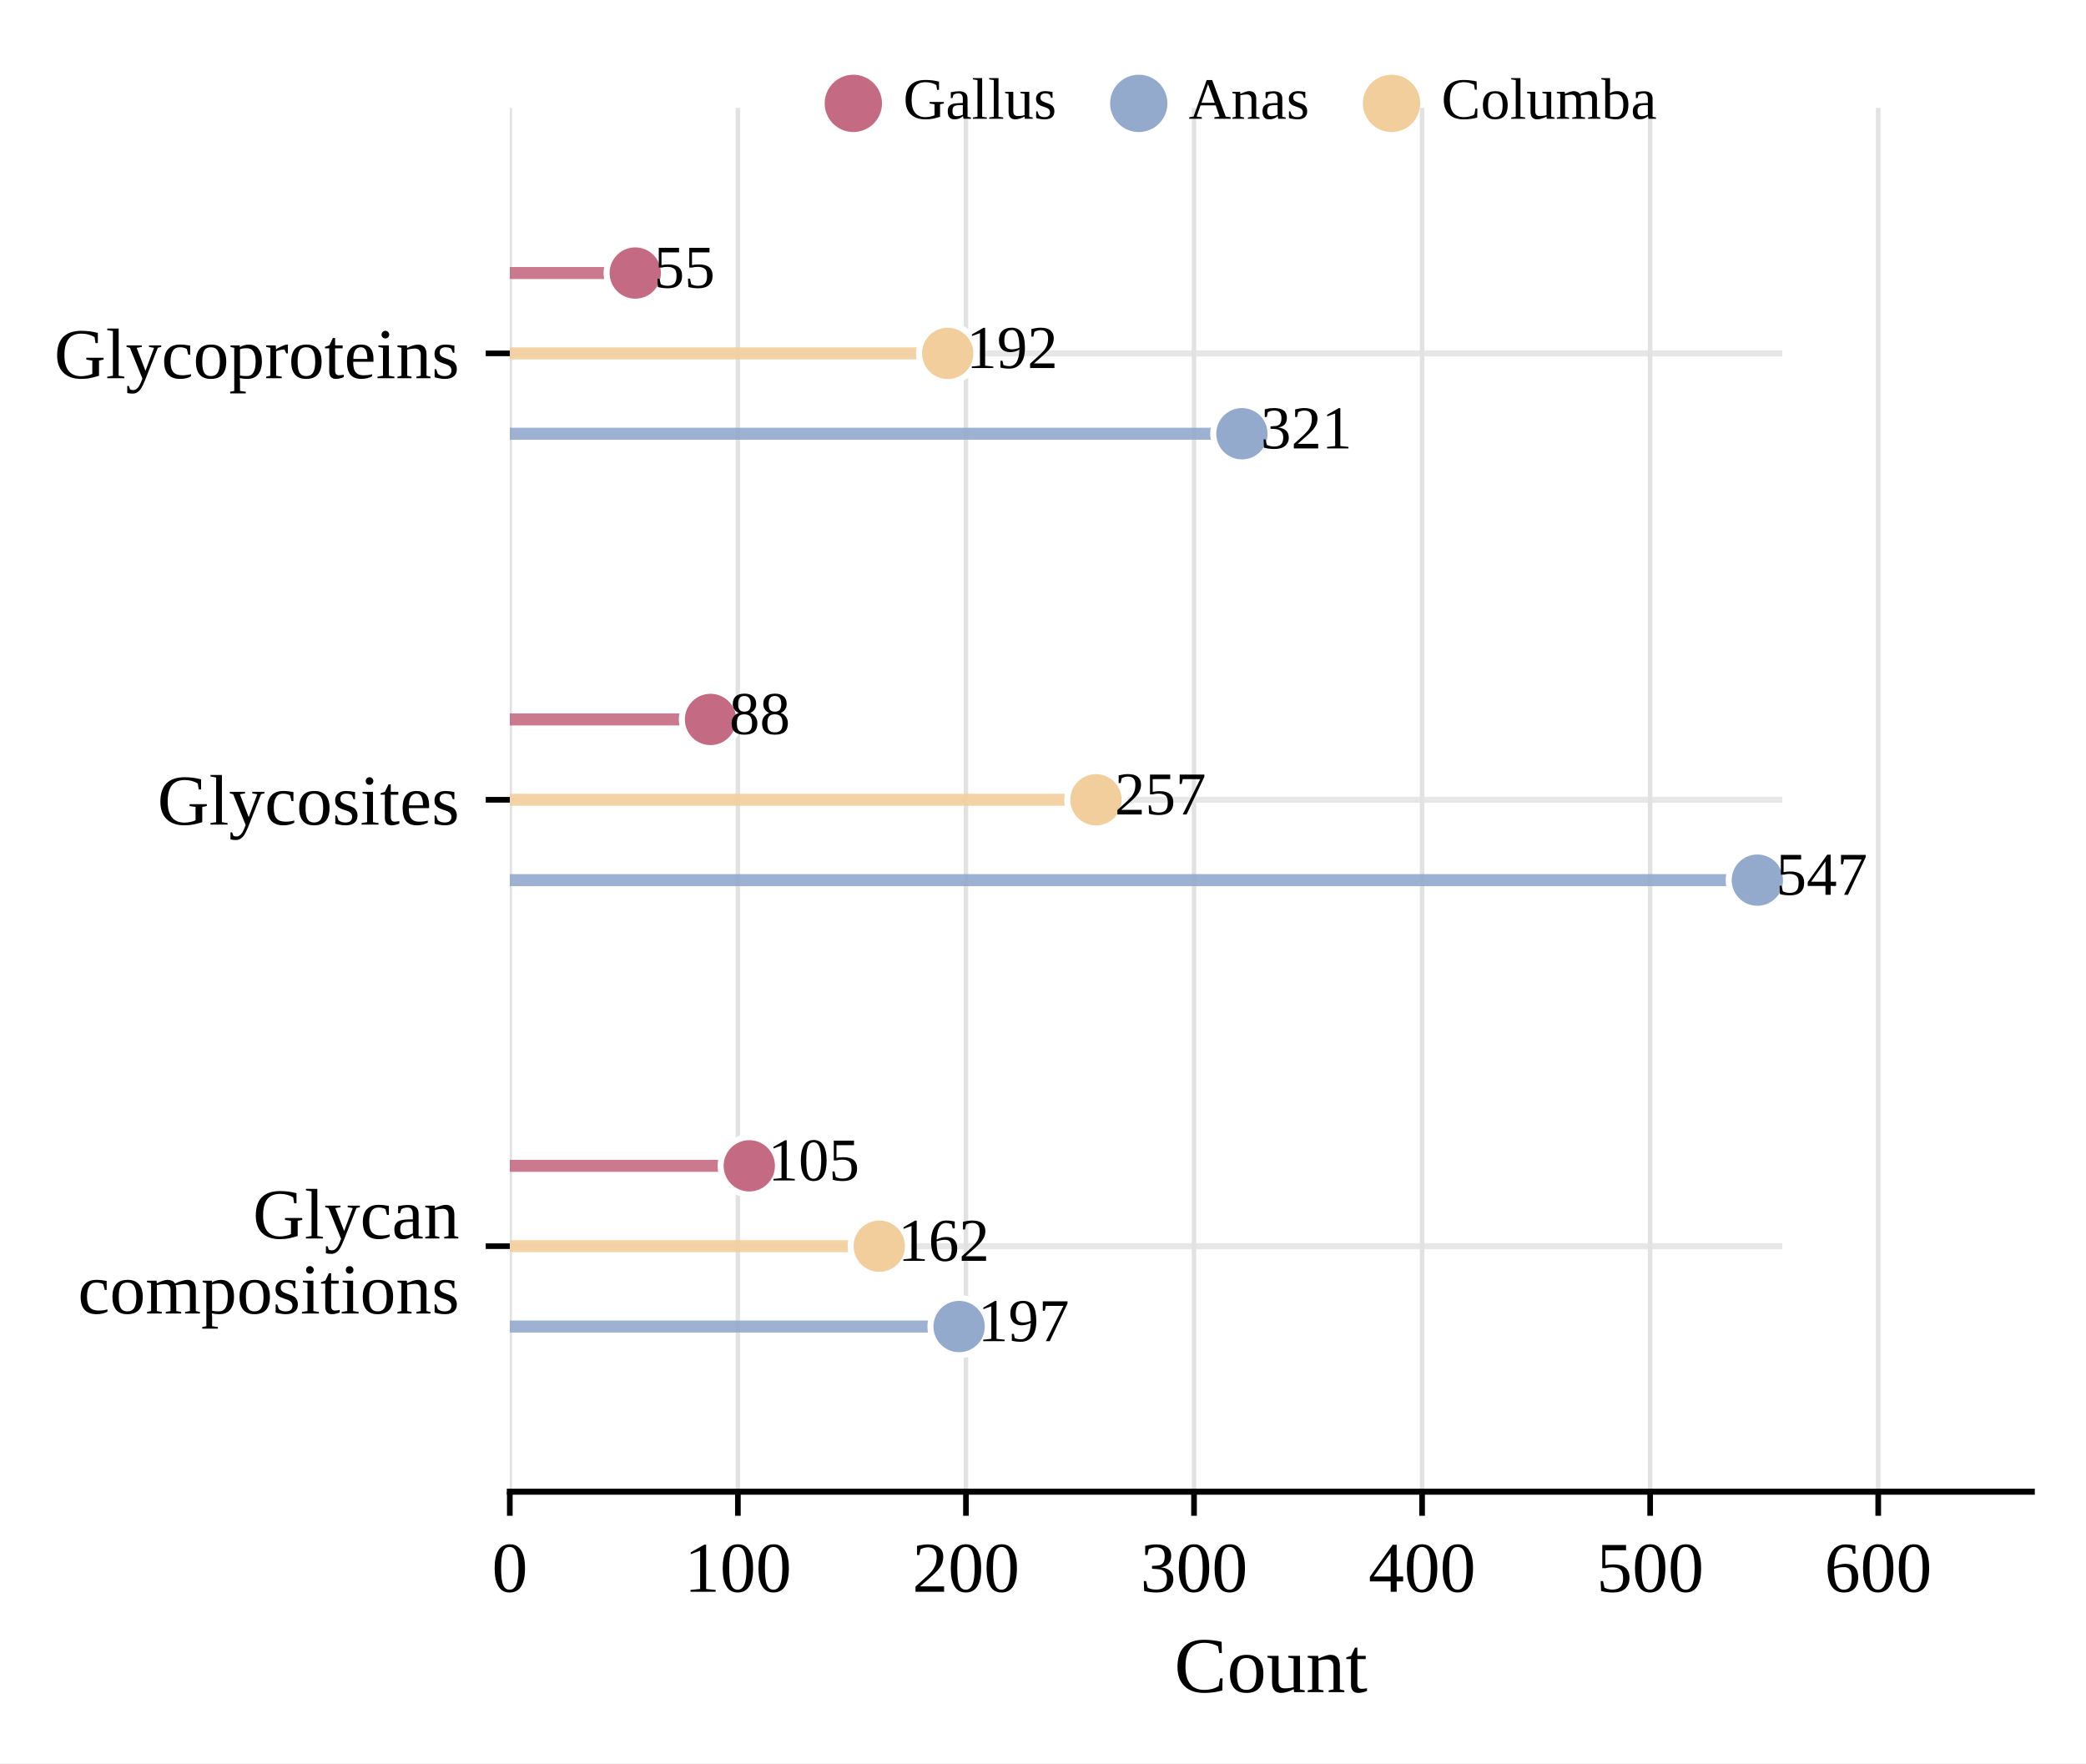
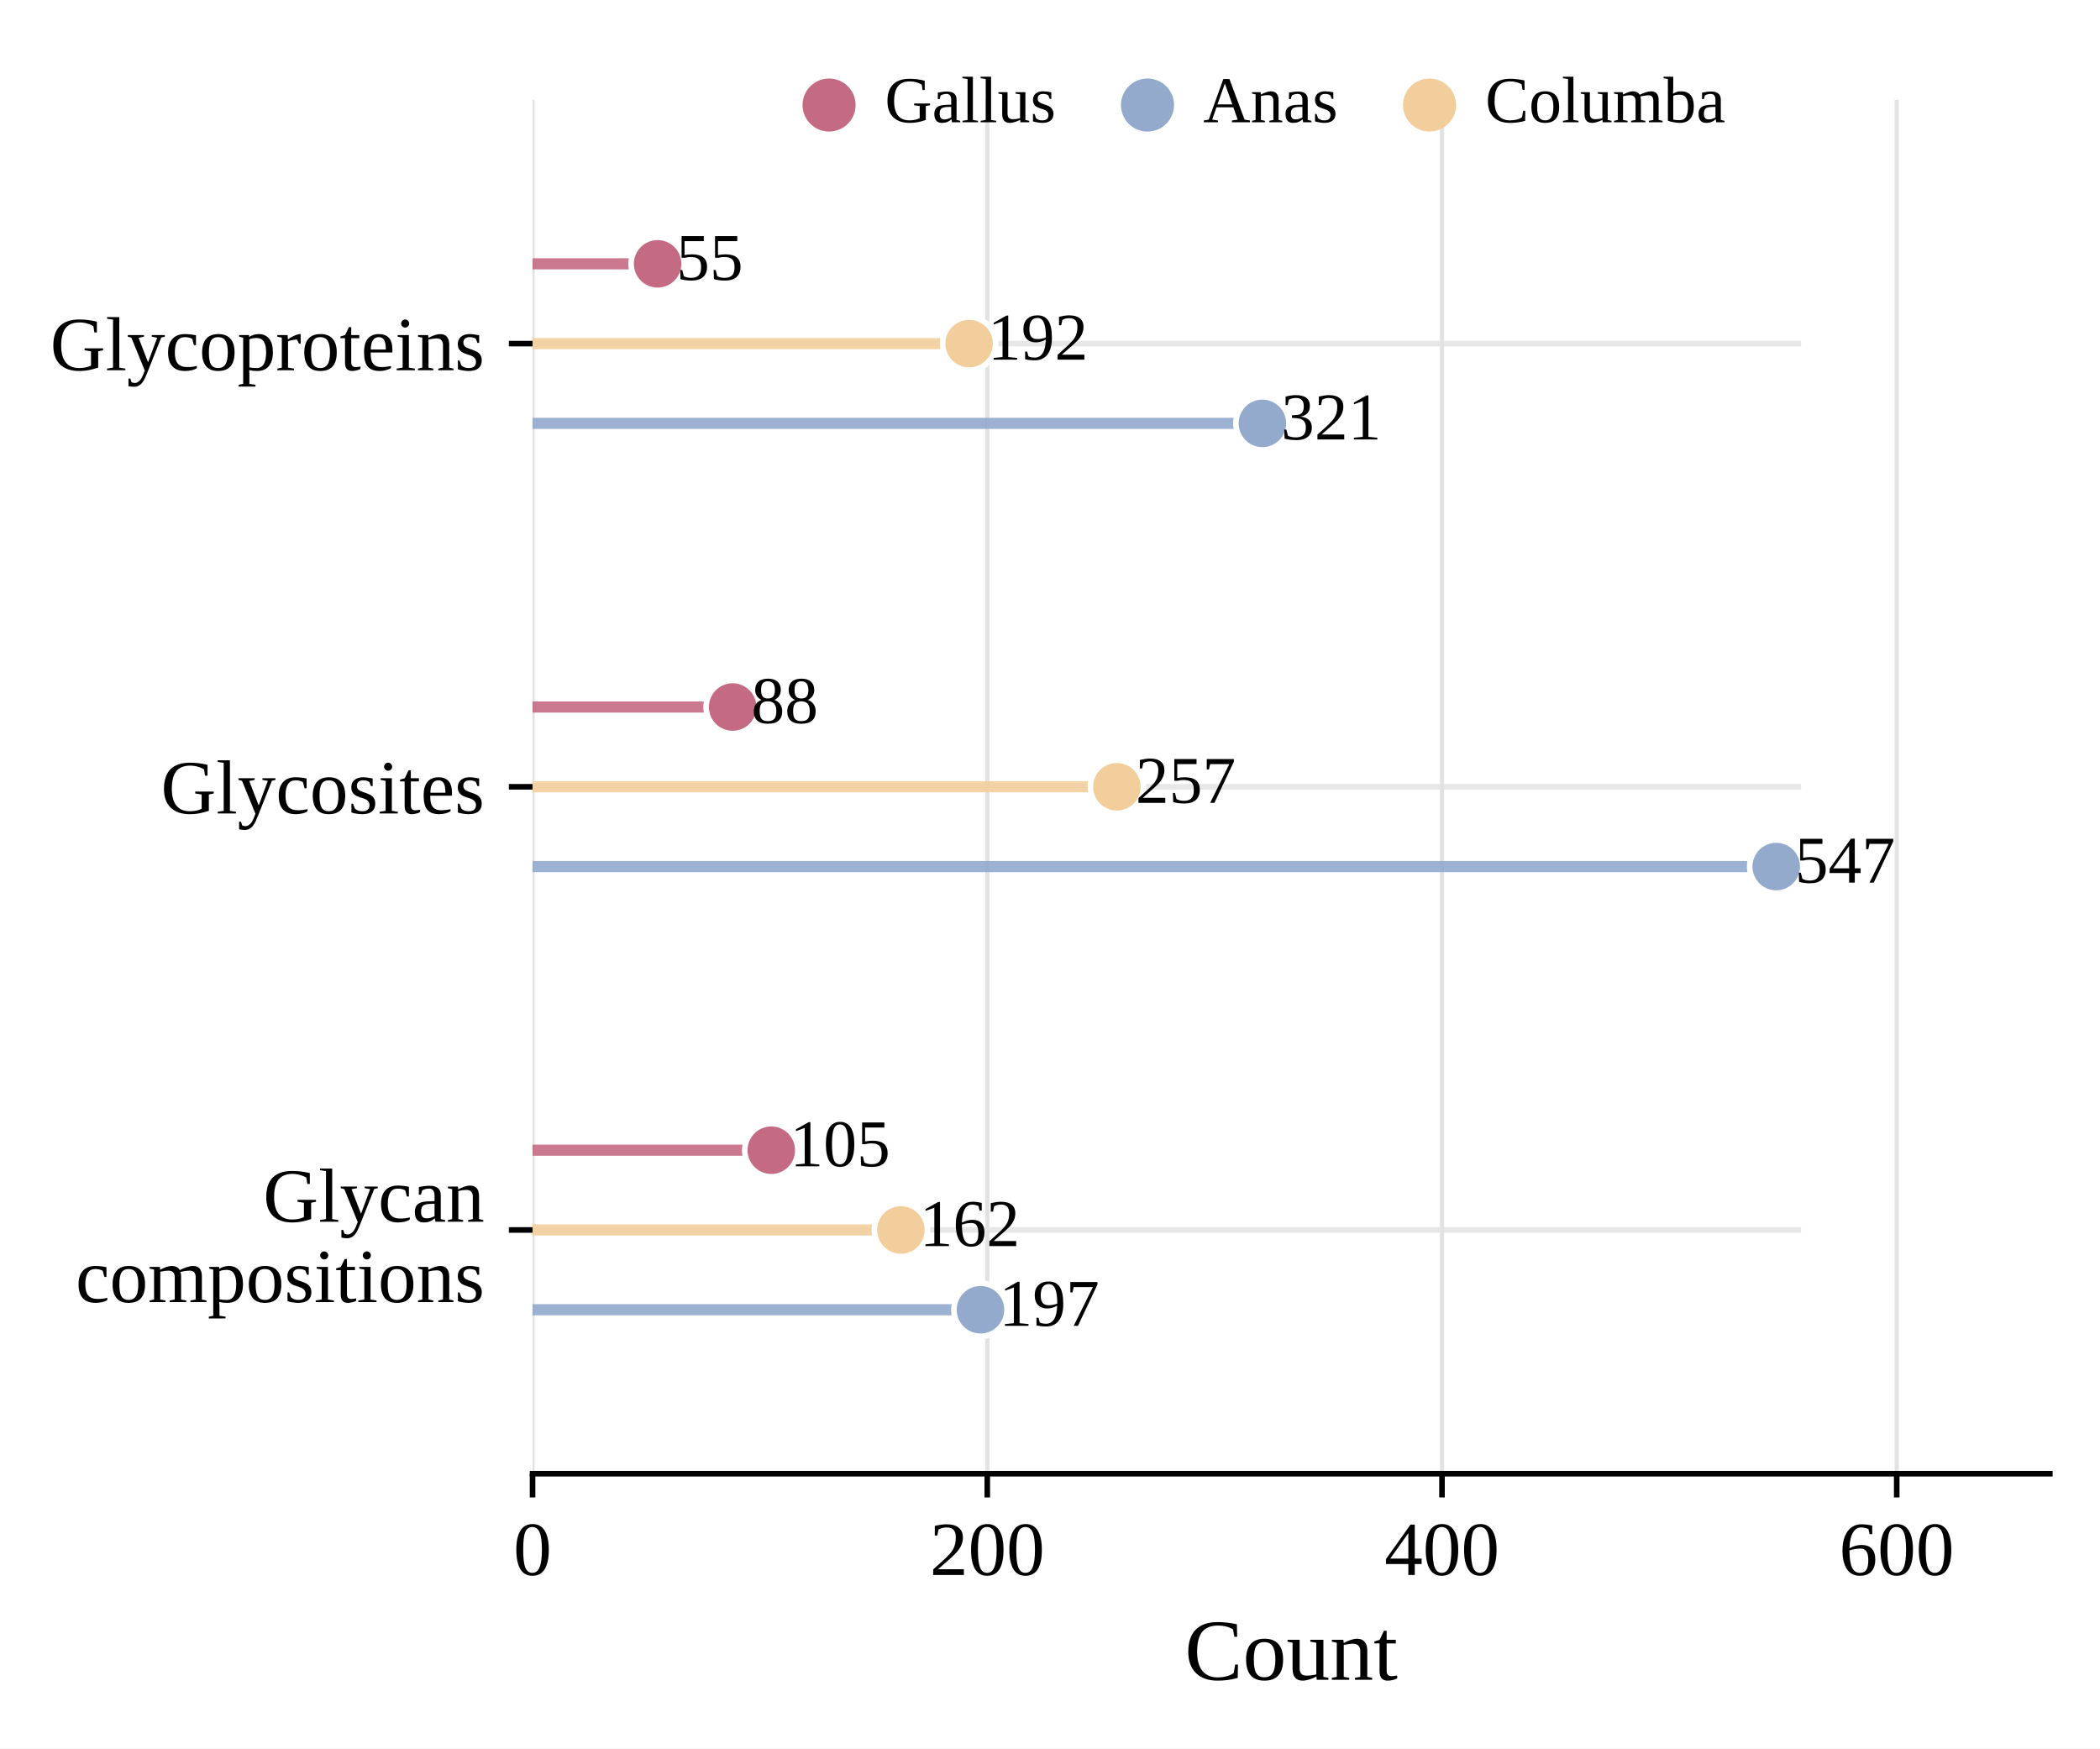
- <svg xmlns="http://www.w3.org/2000/svg" xmlns:xlink="http://www.w3.org/1999/xlink" width="277.099pt" height="234.211pt" viewBox="0 0 277.099 234.211" version="1.1">
+ <svg xmlns="http://www.w3.org/2000/svg" xmlns:xlink="http://www.w3.org/1999/xlink" width="301.35pt" height="250.909pt" viewBox="0 0 301.35 250.909" version="1.1">
  <defs>
    <style type="text/css">*{stroke-linejoin: round; stroke-linecap: butt}</style>
  </defs>
  <g id="figure_1">
    <g id="patch_1">
-       <path d="M 0 234.211  L 277.099 234.211  L 277.099 0  L 0 0  z " style="fill: #ffffff" />
+       <path d="M 0 250.909  L 301.35 250.909  L 301.35 0  L 0 0  z " style="fill: #ffffff" />
    </g>
    <g id="axes_1">
      <g id="patch_2">
-         <path d="M 67.723 198.145  L 269.899 198.145  L 269.899 14.329  L 67.723 14.329  z " style="fill: #ffffff" />
+         <path d="M 76.422 211.464  L 294.15 211.464  L 294.15 14.328  L 76.422 14.328  z " style="fill: #ffffff" />
      </g>
      <g id="LineCollection_1">
-         <path d="M 67.723 46.941  L 236.756 46.941  " clip-path="url(#p73260684a0)" style="fill: none; stroke: #e7e7e7; stroke-width: 0.8" />
+         <path d="M 76.422 49.304  L 258.457 49.304  " clip-path="url(#p5a23ea5cc4)" style="fill: none; stroke: #e7e7e7; stroke-width: 0.8" />
      </g>
      <g id="LineCollection_2">
-         <path d="M 67.723 106.237  L 236.756 106.237  " clip-path="url(#p73260684a0)" style="fill: none; stroke: #e7e7e7; stroke-width: 0.8" />
+         <path d="M 76.422 112.896  L 258.457 112.896  " clip-path="url(#p5a23ea5cc4)" style="fill: none; stroke: #e7e7e7; stroke-width: 0.8" />
      </g>
      <g id="LineCollection_3">
-         <path d="M 67.723 165.532  L 236.756 165.532  " clip-path="url(#p73260684a0)" style="fill: none; stroke: #e7e7e7; stroke-width: 0.8" />
+         <path d="M 76.422 176.488  L 258.457 176.488  " clip-path="url(#p5a23ea5cc4)" style="fill: none; stroke: #e7e7e7; stroke-width: 0.8" />
      </g>
      <g id="matplotlib.axis_1">
        <g id="xtick_1">
          <g id="line2d_1">
-             <path d="M 67.723 198.145  L 67.723 14.329  " clip-path="url(#p73260684a0)" style="fill: none; stroke: #e2e2e2; stroke-width: 0.6; stroke-linecap: square" />
+             <path d="M 76.422 211.464  L 76.422 14.328  " clip-path="url(#p5a23ea5cc4)" style="fill: none; stroke: #e2e2e2; stroke-width: 0.6; stroke-linecap: square" />
          </g>
          <g id="line2d_2">
            <defs>
-               <path id="m46840f3c18" d="M 0 0  L 0 3.2  " style="stroke: #000000; stroke-width: 0.75" />
+               <path id="m681c5eb038" d="M 0 0  L 0 3.4  " style="stroke: #000000; stroke-width: 0.8" />
            </defs>
            <g>
-               <use xlink:href="#m46840f3c18" x="67.723" y="198.145" style="stroke: #000000; stroke-width: 0.75" />
+               <use xlink:href="#m681c5eb038" x="76.422" y="211.464" style="stroke: #000000; stroke-width: 0.8" />
            </g>
          </g>
          <g id="text_1">
-             <text style="font-size: 9.5px; font-family: 'Times New Roman'; text-anchor: middle" x="67.723" y="211.442" transform="rotate(-0 67.72344 211.4415)">0</text>
+             <text style="font-size: 11px; font-family: 'Times New Roman'; text-anchor: middle" x="76.422" y="226.002" transform="rotate(-0 76.42188 226.0023)">0</text>
          </g>
        </g>
        <g id="xtick_2">
          <g id="line2d_3">
-             <path d="M 98.019 198.145  L 98.019 14.329  " clip-path="url(#p73260684a0)" style="fill: none; stroke: #e2e2e2; stroke-width: 0.6; stroke-linecap: square" />
+             <path d="M 141.674 211.464  L 141.674 14.328  " clip-path="url(#p5a23ea5cc4)" style="fill: none; stroke: #e2e2e2; stroke-width: 0.6; stroke-linecap: square" />
          </g>
          <g id="line2d_4">
            <g>
-               <use xlink:href="#m46840f3c18" x="98.019" y="198.145" style="stroke: #000000; stroke-width: 0.75" />
+               <use xlink:href="#m681c5eb038" x="141.674" y="211.464" style="stroke: #000000; stroke-width: 0.8" />
            </g>
          </g>
          <g id="text_2">
-             <text style="font-size: 9.5px; font-family: 'Times New Roman'; text-anchor: middle" x="98.019" y="211.442" transform="rotate(-0 98.01924 211.4415)">100</text>
+             <text style="font-size: 11px; font-family: 'Times New Roman'; text-anchor: middle" x="141.674" y="226.002" transform="rotate(-0 141.6744 226.0023)">200</text>
          </g>
        </g>
        <g id="xtick_3">
          <g id="line2d_5">
-             <path d="M 128.315 198.145  L 128.315 14.329  " clip-path="url(#p73260684a0)" style="fill: none; stroke: #e2e2e2; stroke-width: 0.6; stroke-linecap: square" />
+             <path d="M 206.927 211.464  L 206.927 14.328  " clip-path="url(#p5a23ea5cc4)" style="fill: none; stroke: #e2e2e2; stroke-width: 0.6; stroke-linecap: square" />
          </g>
          <g id="line2d_6">
            <g>
-               <use xlink:href="#m46840f3c18" x="128.315" y="198.145" style="stroke: #000000; stroke-width: 0.75" />
+               <use xlink:href="#m681c5eb038" x="206.927" y="211.464" style="stroke: #000000; stroke-width: 0.8" />
            </g>
          </g>
          <g id="text_3">
-             <text style="font-size: 9.5px; font-family: 'Times New Roman'; text-anchor: middle" x="128.315" y="211.442" transform="rotate(-0 128.315 211.4415)">200</text>
+             <text style="font-size: 11px; font-family: 'Times New Roman'; text-anchor: middle" x="206.927" y="226.002" transform="rotate(-0 206.9269 226.0023)">400</text>
          </g>
        </g>
        <g id="xtick_4">
          <g id="line2d_7">
-             <path d="M 158.611 198.145  L 158.611 14.329  " clip-path="url(#p73260684a0)" style="fill: none; stroke: #e2e2e2; stroke-width: 0.6; stroke-linecap: square" />
+             <path d="M 272.179 211.464  L 272.179 14.328  " clip-path="url(#p5a23ea5cc4)" style="fill: none; stroke: #e2e2e2; stroke-width: 0.6; stroke-linecap: square" />
          </g>
          <g id="line2d_8">
            <g>
-               <use xlink:href="#m46840f3c18" x="158.611" y="198.145" style="stroke: #000000; stroke-width: 0.75" />
+               <use xlink:href="#m681c5eb038" x="272.179" y="211.464" style="stroke: #000000; stroke-width: 0.8" />
            </g>
          </g>
          <g id="text_4">
-             <text style="font-size: 9.5px; font-family: 'Times New Roman'; text-anchor: middle" x="158.611" y="211.442" transform="rotate(-0 158.6108 211.4415)">300</text>
-           </g>
-         </g>
-         <g id="xtick_5">
-           <g id="line2d_9">
-             <path d="M 188.907 198.145  L 188.907 14.329  " clip-path="url(#p73260684a0)" style="fill: none; stroke: #e2e2e2; stroke-width: 0.6; stroke-linecap: square" />
-           </g>
-           <g id="line2d_10">
-             <g>
-               <use xlink:href="#m46840f3c18" x="188.907" y="198.145" style="stroke: #000000; stroke-width: 0.75" />
-             </g>
-           </g>
-           <g id="text_5">
-             <text style="font-size: 9.5px; font-family: 'Times New Roman'; text-anchor: middle" x="188.907" y="211.442" transform="rotate(-0 188.9066 211.4415)">400</text>
-           </g>
-         </g>
-         <g id="xtick_6">
-           <g id="line2d_11">
-             <path d="M 219.202 198.145  L 219.202 14.329  " clip-path="url(#p73260684a0)" style="fill: none; stroke: #e2e2e2; stroke-width: 0.6; stroke-linecap: square" />
-           </g>
-           <g id="line2d_12">
-             <g>
-               <use xlink:href="#m46840f3c18" x="219.202" y="198.145" style="stroke: #000000; stroke-width: 0.75" />
-             </g>
-           </g>
-           <g id="text_6">
-             <text style="font-size: 9.5px; font-family: 'Times New Roman'; text-anchor: middle" x="219.202" y="211.442" transform="rotate(-0 219.2024 211.4415)">500</text>
-           </g>
-         </g>
-         <g id="xtick_7">
-           <g id="line2d_13">
-             <path d="M 249.498 198.145  L 249.498 14.329  " clip-path="url(#p73260684a0)" style="fill: none; stroke: #e2e2e2; stroke-width: 0.6; stroke-linecap: square" />
-           </g>
-           <g id="line2d_14">
-             <g>
-               <use xlink:href="#m46840f3c18" x="249.498" y="198.145" style="stroke: #000000; stroke-width: 0.75" />
-             </g>
-           </g>
-           <g id="text_7">
-             <text style="font-size: 9.5px; font-family: 'Times New Roman'; text-anchor: middle" x="249.498" y="211.442" transform="rotate(-0 249.4982 211.4415)">600</text>
-           </g>
-         </g>
-         <g id="text_8">
-           <text style="font-size: 10.5px; font-family: 'Times New Roman'; text-anchor: middle" x="168.811" y="224.765" transform="rotate(-0 168.8114 224.7646)">Count</text>
+             <text style="font-size: 11px; font-family: 'Times New Roman'; text-anchor: middle" x="272.179" y="226.002" transform="rotate(-0 272.1794 226.0023)">600</text>
+           </g>
+         </g>
+         <g id="text_5">
+           <text style="font-size: 12.5px; font-family: 'Times New Roman'; text-anchor: middle" x="185.286" y="241.035" transform="rotate(-0 185.2859 241.0349)">Count</text>
        </g>
      </g>
      <g id="matplotlib.axis_2">
        <g id="ytick_1">
-           <g id="line2d_15">
+           <g id="line2d_9">
            <defs>
-               <path id="m661203c36b" d="M 0 0  L -3.2 0  " style="stroke: #000000; stroke-width: 0.75" />
+               <path id="m73c1a9abd6" d="M 0 0  L -3.4 0  " style="stroke: #000000; stroke-width: 0.8" />
            </defs>
            <g>
-               <use xlink:href="#m661203c36b" x="67.723" y="46.941" style="stroke: #000000; stroke-width: 0.75" />
-             </g>
-           </g>
-           <g id="text_9">
-             <text style="font-size: 9.5px; font-family: 'Times New Roman'; text-anchor: end" x="61.023" y="50.24" transform="rotate(-0 61.02344 50.23976)">Glycoproteins</text>
+               <use xlink:href="#m73c1a9abd6" x="76.422" y="49.304" style="stroke: #000000; stroke-width: 0.8" />
+             </g>
+           </g>
+           <g id="text_6">
+             <text style="font-size: 11px; font-family: 'Times New Roman'; text-anchor: end" x="69.522" y="53.123" transform="rotate(-0 69.52187 53.12296)">Glycoproteins</text>
          </g>
        </g>
        <g id="ytick_2">
-           <g id="line2d_16">
-             <g>
-               <use xlink:href="#m661203c36b" x="67.723" y="106.237" style="stroke: #000000; stroke-width: 0.75" />
-             </g>
-           </g>
-           <g id="text_10">
-             <text style="font-size: 9.5px; font-family: 'Times New Roman'; text-anchor: end" x="61.023" y="109.535" transform="rotate(-0 61.02344 109.5352)">Glycosites</text>
+           <g id="line2d_10">
+             <g>
+               <use xlink:href="#m73c1a9abd6" x="76.422" y="112.896" style="stroke: #000000; stroke-width: 0.8" />
+             </g>
+           </g>
+           <g id="text_7">
+             <text style="font-size: 11px; font-family: 'Times New Roman'; text-anchor: end" x="69.522" y="116.715" transform="rotate(-0 69.52187 116.7152)">Glycosites</text>
          </g>
        </g>
        <g id="ytick_3">
-           <g id="line2d_17">
-             <g>
-               <use xlink:href="#m661203c36b" x="67.723" y="165.532" style="stroke: #000000; stroke-width: 0.75" />
-             </g>
-           </g>
-           <g id="text_11">
-             <text style="font-size: 9.5px; font-family: 'Times New Roman'" transform="translate(33.58922 164.5075)">Glycan</text>
-             <text style="font-size: 9.5px; font-family: 'Times New Roman'" transform="translate(10.3543 174.4733)">compositions</text>
+           <g id="line2d_11">
+             <g>
+               <use xlink:href="#m73c1a9abd6" x="76.422" y="176.488" style="stroke: #000000; stroke-width: 0.8" />
+             </g>
+           </g>
+           <g id="text_8">
+             <text style="font-size: 11px; font-family: 'Times New Roman'" transform="translate(37.75594 175.3016)">Glycan</text>
+             <text style="font-size: 11px; font-family: 'Times New Roman'" transform="translate(10.85234 186.841)">compositions</text>
          </g>
        </g>
      </g>
      <g id="LineCollection_4">
-         <path d="M 67.723 36.268  L 84.386 36.268  " clip-path="url(#p73260684a0)" style="fill: none; stroke: #c46b83; stroke-opacity: 0.9; stroke-width: 1.6" />
+         <path d="M 76.422 37.857  L 94.366 37.857  " clip-path="url(#p5a23ea5cc4)" style="fill: none; stroke: #c46b83; stroke-opacity: 0.9; stroke-width: 1.6" />
      </g>
      <g id="LineCollection_5">
-         <path d="M 67.723 57.615  L 164.973 57.615  " clip-path="url(#p73260684a0)" style="fill: none; stroke: #93aacd; stroke-opacity: 0.9; stroke-width: 1.6" />
+         <path d="M 76.422 60.751  L 181.152 60.751  " clip-path="url(#p5a23ea5cc4)" style="fill: none; stroke: #93aacd; stroke-opacity: 0.9; stroke-width: 1.6" />
      </g>
      <g id="LineCollection_6">
-         <path d="M 67.723 46.941  L 125.891 46.941  " clip-path="url(#p73260684a0)" style="fill: none; stroke: #f3ce9d; stroke-opacity: 0.9; stroke-width: 1.6" />
+         <path d="M 76.422 49.304  L 139.064 49.304  " clip-path="url(#p5a23ea5cc4)" style="fill: none; stroke: #f3ce9d; stroke-opacity: 0.9; stroke-width: 1.6" />
      </g>
      <g id="LineCollection_7">
-         <path d="M 67.723 95.564  L 94.384 95.564  " clip-path="url(#p73260684a0)" style="fill: none; stroke: #c46b83; stroke-opacity: 0.9; stroke-width: 1.6" />
+         <path d="M 76.422 101.45  L 105.133 101.45  " clip-path="url(#p5a23ea5cc4)" style="fill: none; stroke: #c46b83; stroke-opacity: 0.9; stroke-width: 1.6" />
      </g>
      <g id="LineCollection_8">
-         <path d="M 67.723 116.91  L 233.441 116.91  " clip-path="url(#p73260684a0)" style="fill: none; stroke: #93aacd; stroke-opacity: 0.9; stroke-width: 1.6" />
+         <path d="M 76.422 124.343  L 254.887 124.343  " clip-path="url(#p5a23ea5cc4)" style="fill: none; stroke: #93aacd; stroke-opacity: 0.9; stroke-width: 1.6" />
      </g>
      <g id="LineCollection_9">
-         <path d="M 67.723 106.237  L 145.584 106.237  " clip-path="url(#p73260684a0)" style="fill: none; stroke: #f3ce9d; stroke-opacity: 0.9; stroke-width: 1.6" />
+         <path d="M 76.422 112.896  L 160.271 112.896  " clip-path="url(#p5a23ea5cc4)" style="fill: none; stroke: #f3ce9d; stroke-opacity: 0.9; stroke-width: 1.6" />
      </g>
      <g id="LineCollection_10">
-         <path d="M 67.723 154.859  L 99.534 154.859  " clip-path="url(#p73260684a0)" style="fill: none; stroke: #c46b83; stroke-opacity: 0.9; stroke-width: 1.6" />
+         <path d="M 76.422 165.042  L 110.679 165.042  " clip-path="url(#p5a23ea5cc4)" style="fill: none; stroke: #c46b83; stroke-opacity: 0.9; stroke-width: 1.6" />
      </g>
      <g id="LineCollection_11">
-         <path d="M 67.723 176.206  L 127.406 176.206  " clip-path="url(#p73260684a0)" style="fill: none; stroke: #93aacd; stroke-opacity: 0.9; stroke-width: 1.6" />
+         <path d="M 76.422 187.935  L 140.696 187.935  " clip-path="url(#p5a23ea5cc4)" style="fill: none; stroke: #93aacd; stroke-opacity: 0.9; stroke-width: 1.6" />
      </g>
      <g id="LineCollection_12">
-         <path d="M 67.723 165.532  L 116.803 165.532  " clip-path="url(#p73260684a0)" style="fill: none; stroke: #f3ce9d; stroke-opacity: 0.9; stroke-width: 1.6" />
+         <path d="M 76.422 176.488  L 129.276 176.488  " clip-path="url(#p5a23ea5cc4)" style="fill: none; stroke: #f3ce9d; stroke-opacity: 0.9; stroke-width: 1.6" />
      </g>
      <g id="patch_3">
-         <path d="M 67.723 198.145  L 269.899 198.145  " style="fill: none; stroke: #000000; stroke-width: 0.8; stroke-linejoin: miter; stroke-linecap: square" />
+         <path d="M 76.422 211.464  L 294.15 211.464  " style="fill: none; stroke: #000000; stroke-width: 0.8; stroke-linejoin: miter; stroke-linecap: square" />
      </g>
      <g id="PathCollection_1">
        <defs>
-           <path id="m8f22cdbe51" d="M 0 3.808  C 1.01 3.808 1.979 3.407 2.693 2.693  C 3.407 1.979 3.808 1.01 3.808 0  C 3.808 -1.01 3.407 -1.979 2.693 -2.693  C 1.979 -3.407 1.01 -3.808 0 -3.808  C -1.01 -3.808 -1.979 -3.407 -2.693 -2.693  C -3.407 -1.979 -3.808 -1.01 -3.808 0  C -3.808 1.01 -3.407 1.979 -2.693 2.693  C -1.979 3.407 -1.01 3.808 0 3.808  z " style="stroke: #ffffff; stroke-width: 0.8" />
+           <path id="m77eebf9cd0" d="M 0 3.808  C 1.01 3.808 1.979 3.407 2.693 2.693  C 3.407 1.979 3.808 1.01 3.808 0  C 3.808 -1.01 3.407 -1.979 2.693 -2.693  C 1.979 -3.407 1.01 -3.808 0 -3.808  C -1.01 -3.808 -1.979 -3.407 -2.693 -2.693  C -3.407 -1.979 -3.808 -1.01 -3.808 0  C -3.808 1.01 -3.407 1.979 -2.693 2.693  C -1.979 3.407 -1.01 3.808 0 3.808  z " style="stroke: #ffffff; stroke-width: 0.8" />
        </defs>
-         <g clip-path="url(#p73260684a0)">
-           <use xlink:href="#m8f22cdbe51" x="84.386" y="36.268" style="fill: #c46b83; stroke: #ffffff; stroke-width: 0.8" />
-         </g>
-       </g>
-       <g id="text_12">
-         <text style="font-size: 8.1px; font-family: 'Times New Roman'; text-anchor: start" x="86.872" y="38.214" transform="rotate(-0 86.8719 38.21419)">55</text>
+         <g clip-path="url(#p5a23ea5cc4)">
+           <use xlink:href="#m77eebf9cd0" x="94.366" y="37.857" style="fill: #c46b83; stroke: #ffffff; stroke-width: 0.8" />
+         </g>
+       </g>
+       <g id="text_9">
+         <text style="font-size: 9.6px; font-family: 'Times New Roman'; text-anchor: start" x="97.043" y="40.164" transform="rotate(-0 97.0433 40.16354)">55</text>
      </g>
      <g id="PathCollection_2">
        <defs>
-           <path id="m6070c256d3" d="M 0 3.808  C 1.01 3.808 1.979 3.407 2.693 2.693  C 3.407 1.979 3.808 1.01 3.808 0  C 3.808 -1.01 3.407 -1.979 2.693 -2.693  C 1.979 -3.407 1.01 -3.808 0 -3.808  C -1.01 -3.808 -1.979 -3.407 -2.693 -2.693  C -3.407 -1.979 -3.808 -1.01 -3.808 0  C -3.808 1.01 -3.407 1.979 -2.693 2.693  C -1.979 3.407 -1.01 3.808 0 3.808  z " style="stroke: #ffffff; stroke-width: 0.8" />
+           <path id="m102c410e99" d="M 0 3.808  C 1.01 3.808 1.979 3.407 2.693 2.693  C 3.407 1.979 3.808 1.01 3.808 0  C 3.808 -1.01 3.407 -1.979 2.693 -2.693  C 1.979 -3.407 1.01 -3.808 0 -3.808  C -1.01 -3.808 -1.979 -3.407 -2.693 -2.693  C -3.407 -1.979 -3.808 -1.01 -3.808 0  C -3.808 1.01 -3.407 1.979 -2.693 2.693  C -1.979 3.407 -1.01 3.808 0 3.808  z " style="stroke: #ffffff; stroke-width: 0.8" />
        </defs>
-         <g clip-path="url(#p73260684a0)">
-           <use xlink:href="#m6070c256d3" x="164.973" y="57.615" style="fill: #93aacd; stroke: #ffffff; stroke-width: 0.8" />
-         </g>
-       </g>
-       <g id="text_13">
-         <text style="font-size: 8.1px; font-family: 'Times New Roman'; text-anchor: start" x="167.459" y="59.561" transform="rotate(-0 167.4587 59.56056)">321</text>
+         <g clip-path="url(#p5a23ea5cc4)">
+           <use xlink:href="#m102c410e99" x="181.152" y="60.751" style="fill: #93aacd; stroke: #ffffff; stroke-width: 0.8" />
+         </g>
+       </g>
+       <g id="text_10">
+         <text style="font-size: 9.6px; font-family: 'Times New Roman'; text-anchor: start" x="183.829" y="63.057" transform="rotate(-0 183.8291 63.05676)">321</text>
      </g>
      <g id="PathCollection_3">
        <defs>
-           <path id="m33302226a1" d="M 0 3.808  C 1.01 3.808 1.979 3.407 2.693 2.693  C 3.407 1.979 3.808 1.01 3.808 0  C 3.808 -1.01 3.407 -1.979 2.693 -2.693  C 1.979 -3.407 1.01 -3.808 0 -3.808  C -1.01 -3.808 -1.979 -3.407 -2.693 -2.693  C -3.407 -1.979 -3.808 -1.01 -3.808 0  C -3.808 1.01 -3.407 1.979 -2.693 2.693  C -1.979 3.407 -1.01 3.808 0 3.808  z " style="stroke: #ffffff; stroke-width: 0.8" />
+           <path id="m1d925e94c9" d="M 0 3.808  C 1.01 3.808 1.979 3.407 2.693 2.693  C 3.407 1.979 3.808 1.01 3.808 0  C 3.808 -1.01 3.407 -1.979 2.693 -2.693  C 1.979 -3.407 1.01 -3.808 0 -3.808  C -1.01 -3.808 -1.979 -3.407 -2.693 -2.693  C -3.407 -1.979 -3.808 -1.01 -3.808 0  C -3.808 1.01 -3.407 1.979 -2.693 2.693  C -1.979 3.407 -1.01 3.808 0 3.808  z " style="stroke: #ffffff; stroke-width: 0.8" />
        </defs>
-         <g clip-path="url(#p73260684a0)">
-           <use xlink:href="#m33302226a1" x="125.891" y="46.941" style="fill: #f3ce9d; stroke: #ffffff; stroke-width: 0.8" />
+         <g clip-path="url(#p5a23ea5cc4)">
+           <use xlink:href="#m1d925e94c9" x="139.064" y="49.304" style="fill: #f3ce9d; stroke: #ffffff; stroke-width: 0.8" />
+         </g>
+       </g>
+       <g id="text_11">
+         <text style="font-size: 9.6px; font-family: 'Times New Roman'; text-anchor: start" x="141.741" y="51.61" transform="rotate(-0 141.7413 51.61015)">192</text>
+       </g>
+       <g id="PathCollection_4">
+         <g clip-path="url(#p5a23ea5cc4)">
+           <use xlink:href="#m77eebf9cd0" x="105.133" y="101.45" style="fill: #c46b83; stroke: #ffffff; stroke-width: 0.8" />
+         </g>
+       </g>
+       <g id="text_12">
+         <text style="font-size: 9.6px; font-family: 'Times New Roman'; text-anchor: start" x="107.81" y="103.756" transform="rotate(-0 107.81 103.7558)">88</text>
+       </g>
+       <g id="PathCollection_5">
+         <g clip-path="url(#p5a23ea5cc4)">
+           <use xlink:href="#m102c410e99" x="254.887" y="124.343" style="fill: #93aacd; stroke: #ffffff; stroke-width: 0.8" />
+         </g>
+       </g>
+       <g id="text_13">
+         <text style="font-size: 9.6px; font-family: 'Times New Roman'; text-anchor: start" x="257.564" y="126.649" transform="rotate(-0 257.5644 126.649)">547</text>
+       </g>
+       <g id="PathCollection_6">
+         <g clip-path="url(#p5a23ea5cc4)">
+           <use xlink:href="#m1d925e94c9" x="160.271" y="112.896" style="fill: #f3ce9d; stroke: #ffffff; stroke-width: 0.8" />
        </g>
      </g>
      <g id="text_14">
-         <text style="font-size: 8.1px; font-family: 'Times New Roman'; text-anchor: start" x="128.377" y="48.887" transform="rotate(-0 128.3771 48.88737)">192</text>
-       </g>
-       <g id="PathCollection_4">
-         <g clip-path="url(#p73260684a0)">
-           <use xlink:href="#m8f22cdbe51" x="94.384" y="95.564" style="fill: #c46b83; stroke: #ffffff; stroke-width: 0.8" />
+         <text style="font-size: 9.6px; font-family: 'Times New Roman'; text-anchor: start" x="162.948" y="115.202" transform="rotate(-0 162.9483 115.2024)">257</text>
+       </g>
+       <g id="PathCollection_7">
+         <g clip-path="url(#p5a23ea5cc4)">
+           <use xlink:href="#m77eebf9cd0" x="110.679" y="165.042" style="fill: #c46b83; stroke: #ffffff; stroke-width: 0.8" />
        </g>
      </g>
      <g id="text_15">
-         <text style="font-size: 8.1px; font-family: 'Times New Roman'; text-anchor: start" x="96.87" y="97.51" transform="rotate(-0 96.86951 97.50967)">88</text>
-       </g>
-       <g id="PathCollection_5">
-         <g clip-path="url(#p73260684a0)">
-           <use xlink:href="#m6070c256d3" x="233.441" y="116.91" style="fill: #93aacd; stroke: #ffffff; stroke-width: 0.8" />
+         <text style="font-size: 9.6px; font-family: 'Times New Roman'; text-anchor: start" x="113.356" y="167.348" transform="rotate(-0 113.3564 167.3481)">105</text>
+       </g>
+       <g id="PathCollection_8">
+         <g clip-path="url(#p5a23ea5cc4)">
+           <use xlink:href="#m102c410e99" x="140.696" y="187.935" style="fill: #93aacd; stroke: #ffffff; stroke-width: 0.8" />
        </g>
      </g>
      <g id="text_16">
-         <text style="font-size: 8.1px; font-family: 'Times New Roman'; text-anchor: start" x="235.927" y="118.856" transform="rotate(-0 235.9272 118.856)">547</text>
-       </g>
-       <g id="PathCollection_6">
-         <g clip-path="url(#p73260684a0)">
-           <use xlink:href="#m33302226a1" x="145.584" y="106.237" style="fill: #f3ce9d; stroke: #ffffff; stroke-width: 0.8" />
+         <text style="font-size: 9.6px; font-family: 'Times New Roman'; text-anchor: start" x="143.373" y="190.241" transform="rotate(-0 143.3726 190.2413)">197</text>
+       </g>
+       <g id="PathCollection_9">
+         <g clip-path="url(#p5a23ea5cc4)">
+           <use xlink:href="#m1d925e94c9" x="129.276" y="176.488" style="fill: #f3ce9d; stroke: #ffffff; stroke-width: 0.8" />
        </g>
      </g>
      <g id="text_17">
-         <text style="font-size: 8.1px; font-family: 'Times New Roman'; text-anchor: start" x="148.069" y="108.183" transform="rotate(-0 148.0694 108.1829)">257</text>
-       </g>
-       <g id="PathCollection_7">
-         <g clip-path="url(#p73260684a0)">
-           <use xlink:href="#m8f22cdbe51" x="99.534" y="154.859" style="fill: #c46b83; stroke: #ffffff; stroke-width: 0.8" />
-         </g>
-       </g>
-       <g id="text_18">
-         <text style="font-size: 8.1px; font-family: 'Times New Roman'; text-anchor: start" x="102.02" y="156.805" transform="rotate(-0 102.0198 156.8052)">105</text>
-       </g>
-       <g id="PathCollection_8">
-         <g clip-path="url(#p73260684a0)">
-           <use xlink:href="#m6070c256d3" x="127.406" y="176.206" style="fill: #93aacd; stroke: #ffffff; stroke-width: 0.8" />
-         </g>
-       </g>
-       <g id="text_19">
-         <text style="font-size: 8.1px; font-family: 'Times New Roman'; text-anchor: start" x="129.892" y="178.152" transform="rotate(-0 129.8919 178.1515)">197</text>
-       </g>
-       <g id="PathCollection_9">
-         <g clip-path="url(#p73260684a0)">
-           <use xlink:href="#m33302226a1" x="116.803" y="165.532" style="fill: #f3ce9d; stroke: #ffffff; stroke-width: 0.8" />
-         </g>
-       </g>
-       <g id="text_20">
-         <text style="font-size: 8.1px; font-family: 'Times New Roman'; text-anchor: start" x="119.288" y="167.478" transform="rotate(-0 119.2884 167.4783)">162</text>
+         <text style="font-size: 9.6px; font-family: 'Times New Roman'; text-anchor: start" x="131.953" y="178.795" transform="rotate(-0 131.9534 178.7947)">162</text>
      </g>
      <g id="legend_1">
        <g id="PathCollection_10">
          <defs>
-             <path id="md04b83e0e5" d="M 0 3.808  C 1.01 3.808 1.979 3.407 2.693 2.693  C 3.407 1.979 3.808 1.01 3.808 0  C 3.808 -1.01 3.407 -1.979 2.693 -2.693  C 1.979 -3.407 1.01 -3.808 0 -3.808  C -1.01 -3.808 -1.979 -3.407 -2.693 -2.693  C -3.407 -1.979 -3.808 -1.01 -3.808 0  C -3.808 1.01 -3.407 1.979 -2.693 2.693  C -1.979 3.407 -1.01 3.808 0 3.808  z " />
+             <path id="mf5554cdc7a" d="M 0 3.808  C 1.01 3.808 1.979 3.407 2.693 2.693  C 3.407 1.979 3.808 1.01 3.808 0  C 3.808 -1.01 3.407 -1.979 2.693 -2.693  C 1.979 -3.407 1.01 -3.808 0 -3.808  C -1.01 -3.808 -1.979 -3.407 -2.693 -2.693  C -3.407 -1.979 -3.808 -1.01 -3.808 0  C -3.808 1.01 -3.407 1.979 -2.693 2.693  C -1.979 3.407 -1.01 3.808 0 3.808  z " />
          </defs>
          <g>
-             <use xlink:href="#md04b83e0e5" x="113.355" y="13.732" style="fill: #c46b83" />
-           </g>
-         </g>
-         <g id="text_21">
-           <text style="font-size: 7.8px; font-family: 'Times New Roman'; text-anchor: start" x="119.985" y="15.78" transform="rotate(-0 119.9849 15.78)">Gallus</text>
+             <use xlink:href="#mf5554cdc7a" x="118.972" y="15.072" style="fill: #c46b83" />
+           </g>
+         </g>
+         <g id="text_18">
+           <text style="font-size: 9.4px; font-family: 'Times New Roman'; text-anchor: start" x="126.962" y="17.54" transform="rotate(-0 126.9621 17.54)">Gallus</text>
        </g>
        <g id="PathCollection_11">
          <defs>
-             <path id="m4ef78ba584" d="M 0 3.808  C 1.01 3.808 1.979 3.407 2.693 2.693  C 3.407 1.979 3.808 1.01 3.808 0  C 3.808 -1.01 3.407 -1.979 2.693 -2.693  C 1.979 -3.407 1.01 -3.808 0 -3.808  C -1.01 -3.808 -1.979 -3.407 -2.693 -2.693  C -3.407 -1.979 -3.808 -1.01 -3.808 0  C -3.808 1.01 -3.407 1.979 -2.693 2.693  C -1.979 3.407 -1.01 3.808 0 3.808  z " />
+             <path id="m6e4879287a" d="M 0 3.808  C 1.01 3.808 1.979 3.407 2.693 2.693  C 3.407 1.979 3.808 1.01 3.808 0  C 3.808 -1.01 3.407 -1.979 2.693 -2.693  C 1.979 -3.407 1.01 -3.808 0 -3.808  C -1.01 -3.808 -1.979 -3.407 -2.693 -2.693  C -3.407 -1.979 -3.808 -1.01 -3.808 0  C -3.808 1.01 -3.407 1.979 -2.693 2.693  C -1.979 3.407 -1.01 3.808 0 3.808  z " />
          </defs>
          <g>
-             <use xlink:href="#m4ef78ba584" x="151.27" y="13.732" style="fill: #93aacd" />
-           </g>
-         </g>
-         <g id="text_22">
-           <text style="font-size: 7.8px; font-family: 'Times New Roman'; text-anchor: start" x="157.9" y="15.78" transform="rotate(-0 157.9003 15.78)">Anas</text>
+             <use xlink:href="#m6e4879287a" x="164.665" y="15.072" style="fill: #93aacd" />
+           </g>
+         </g>
+         <g id="text_19">
+           <text style="font-size: 9.4px; font-family: 'Times New Roman'; text-anchor: start" x="172.655" y="17.54" transform="rotate(-0 172.6549 17.54)">Anas</text>
        </g>
        <g id="PathCollection_12">
          <defs>
-             <path id="md093745d61" d="M 0 3.808  C 1.01 3.808 1.979 3.407 2.693 2.693  C 3.407 1.979 3.808 1.01 3.808 0  C 3.808 -1.01 3.407 -1.979 2.693 -2.693  C 1.979 -3.407 1.01 -3.808 0 -3.808  C -1.01 -3.808 -1.979 -3.407 -2.693 -2.693  C -3.407 -1.979 -3.808 -1.01 -3.808 0  C -3.808 1.01 -3.407 1.979 -2.693 2.693  C -1.979 3.407 -1.01 3.808 0 3.808  z " />
+             <path id="m27919ef607" d="M 0 3.808  C 1.01 3.808 1.979 3.407 2.693 2.693  C 3.407 1.979 3.808 1.01 3.808 0  C 3.808 -1.01 3.407 -1.979 2.693 -2.693  C 1.979 -3.407 1.01 -3.808 0 -3.808  C -1.01 -3.808 -1.979 -3.407 -2.693 -2.693  C -3.407 -1.979 -3.808 -1.01 -3.808 0  C -3.808 1.01 -3.407 1.979 -2.693 2.693  C -1.979 3.407 -1.01 3.808 0 3.808  z " />
          </defs>
          <g>
-             <use xlink:href="#md093745d61" x="184.852" y="13.732" style="fill: #f3ce9d" />
-           </g>
-         </g>
-         <g id="text_23">
-           <text style="font-size: 7.8px; font-family: 'Times New Roman'; text-anchor: start" x="191.482" y="15.78" transform="rotate(-0 191.4817 15.78)">Columba</text>
+             <use xlink:href="#m27919ef607" x="205.135" y="15.072" style="fill: #f3ce9d" />
+           </g>
+         </g>
+         <g id="text_20">
+           <text style="font-size: 9.4px; font-family: 'Times New Roman'; text-anchor: start" x="213.125" y="17.54" transform="rotate(-0 213.1248 17.54)">Columba</text>
        </g>
      </g>
    </g>
  </g>
  <defs>
-     <clipPath id="p73260684a0">
-       <rect x="67.723" y="14.329" width="202.176" height="183.816" />
+     <clipPath id="p5a23ea5cc4">
+       <rect x="76.422" y="14.328" width="217.728" height="197.136" />
    </clipPath>
  </defs>
</svg>
